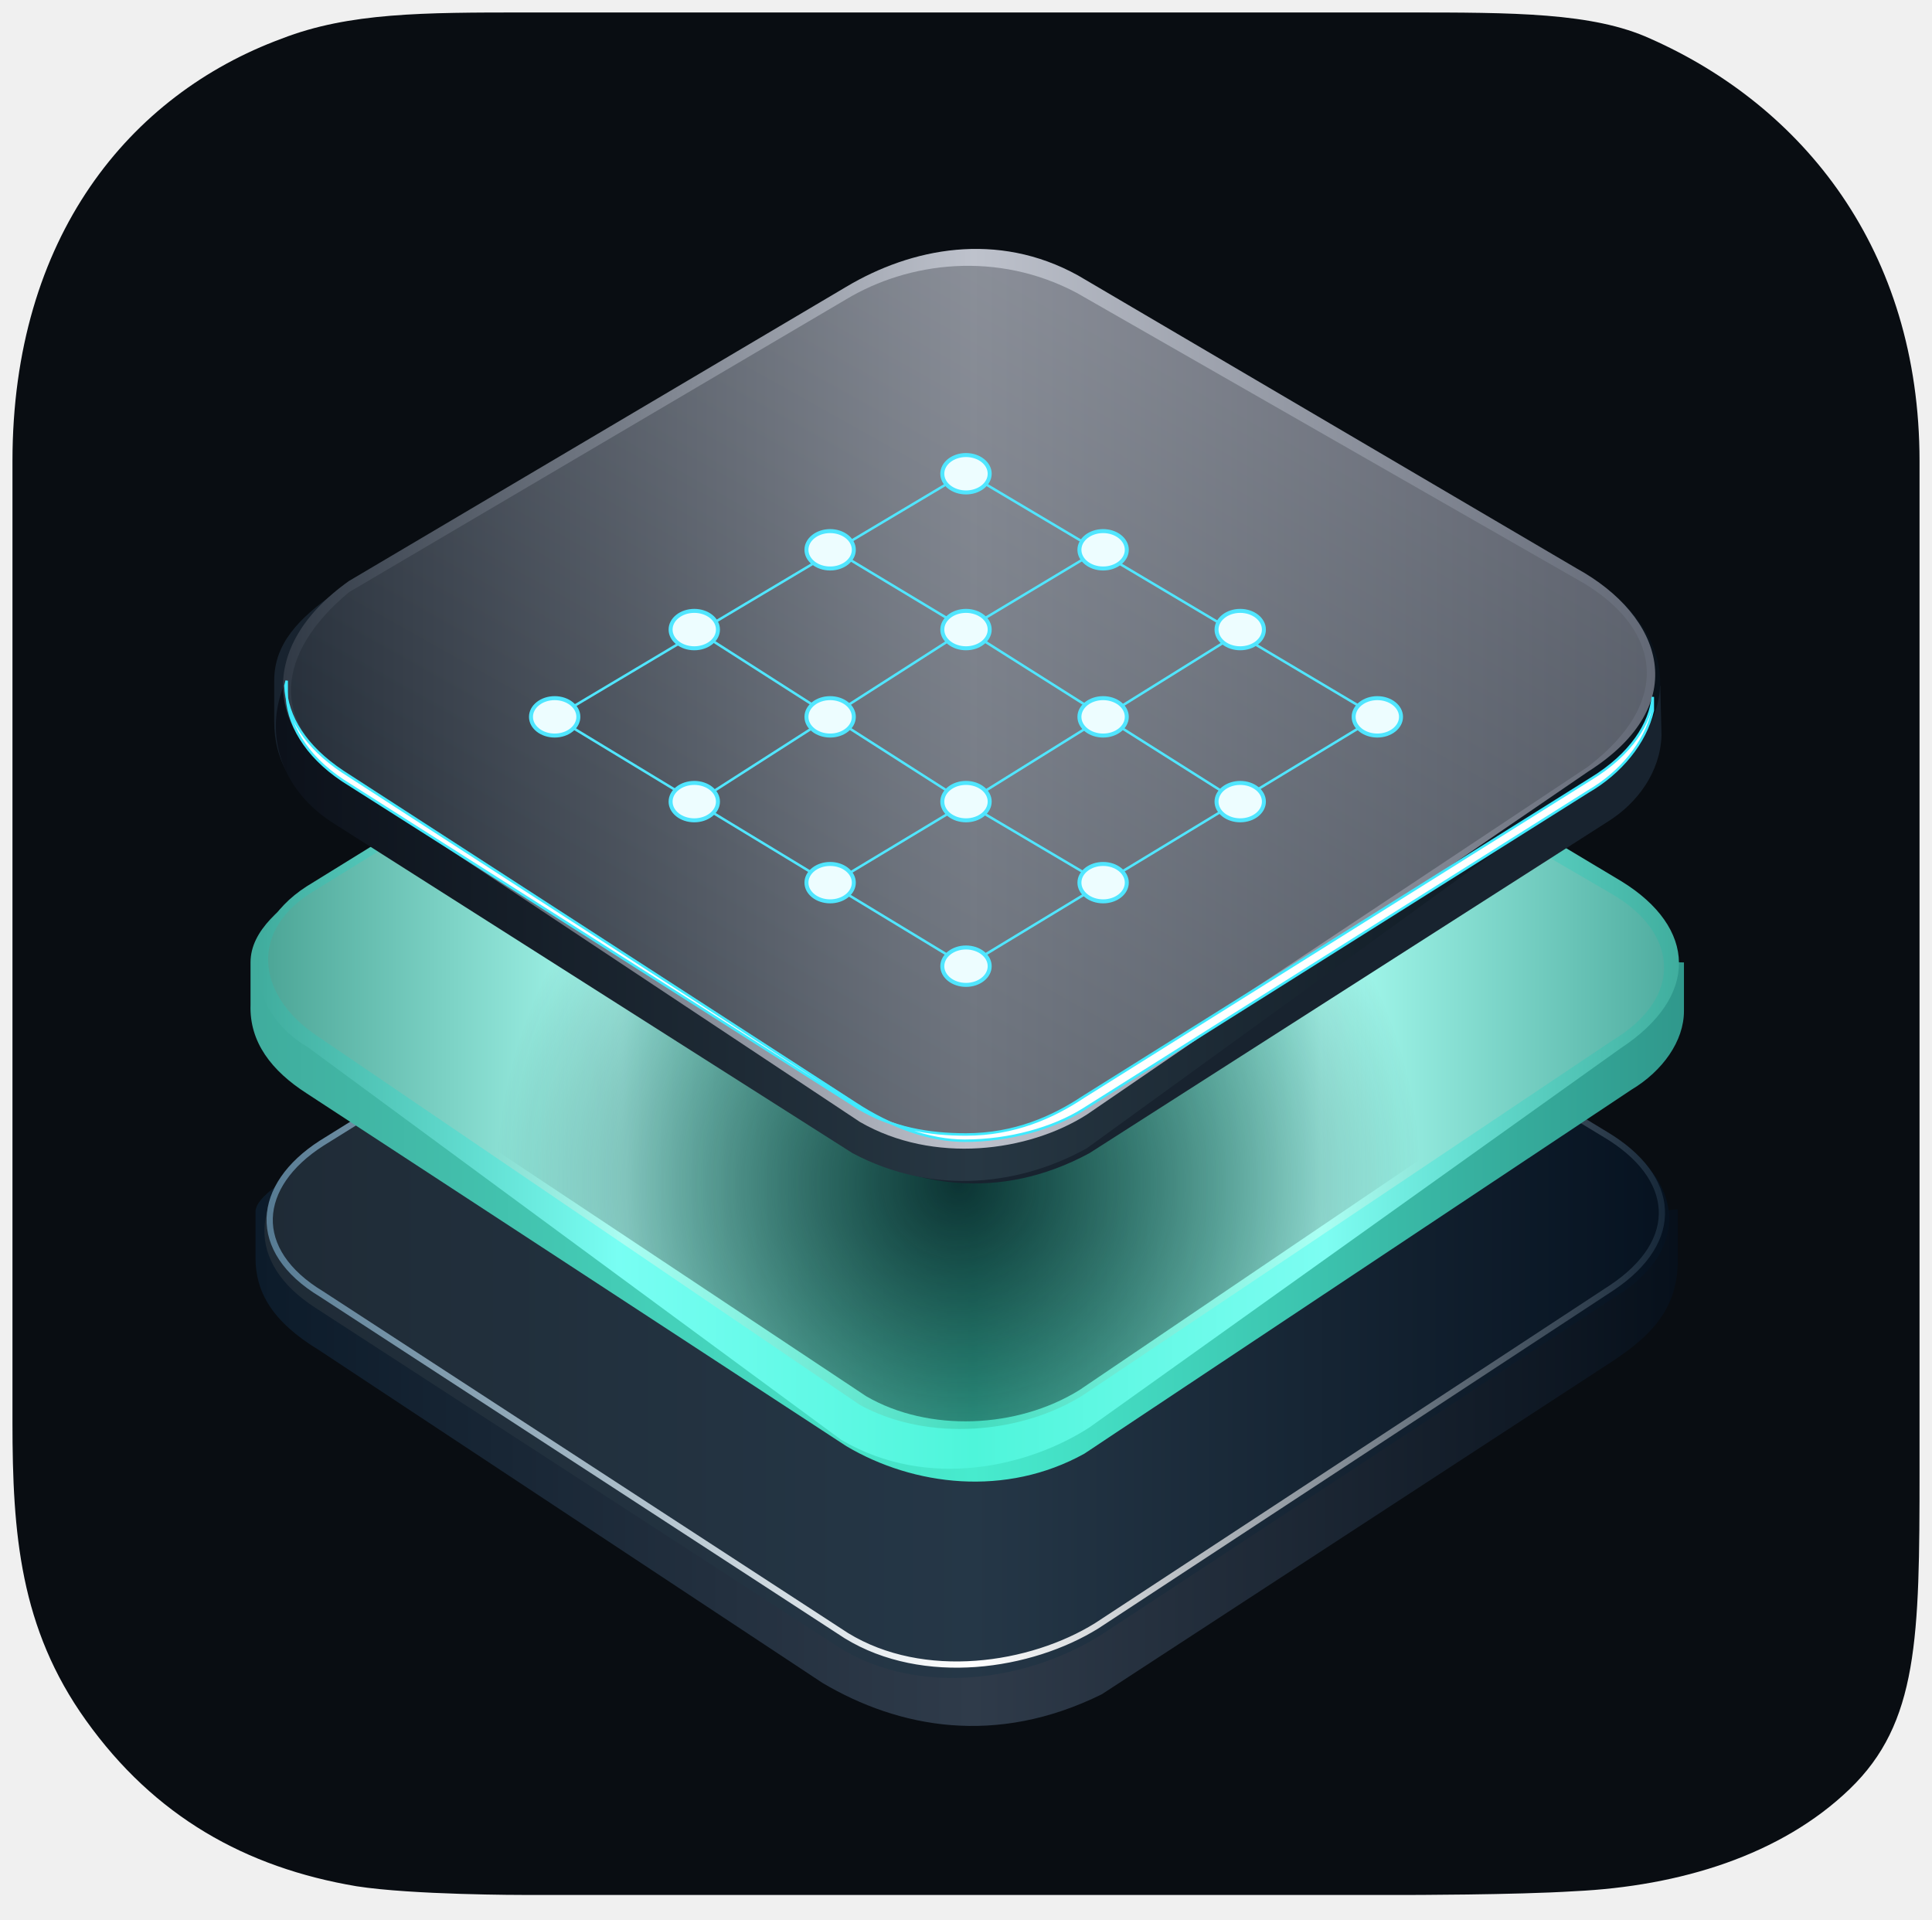
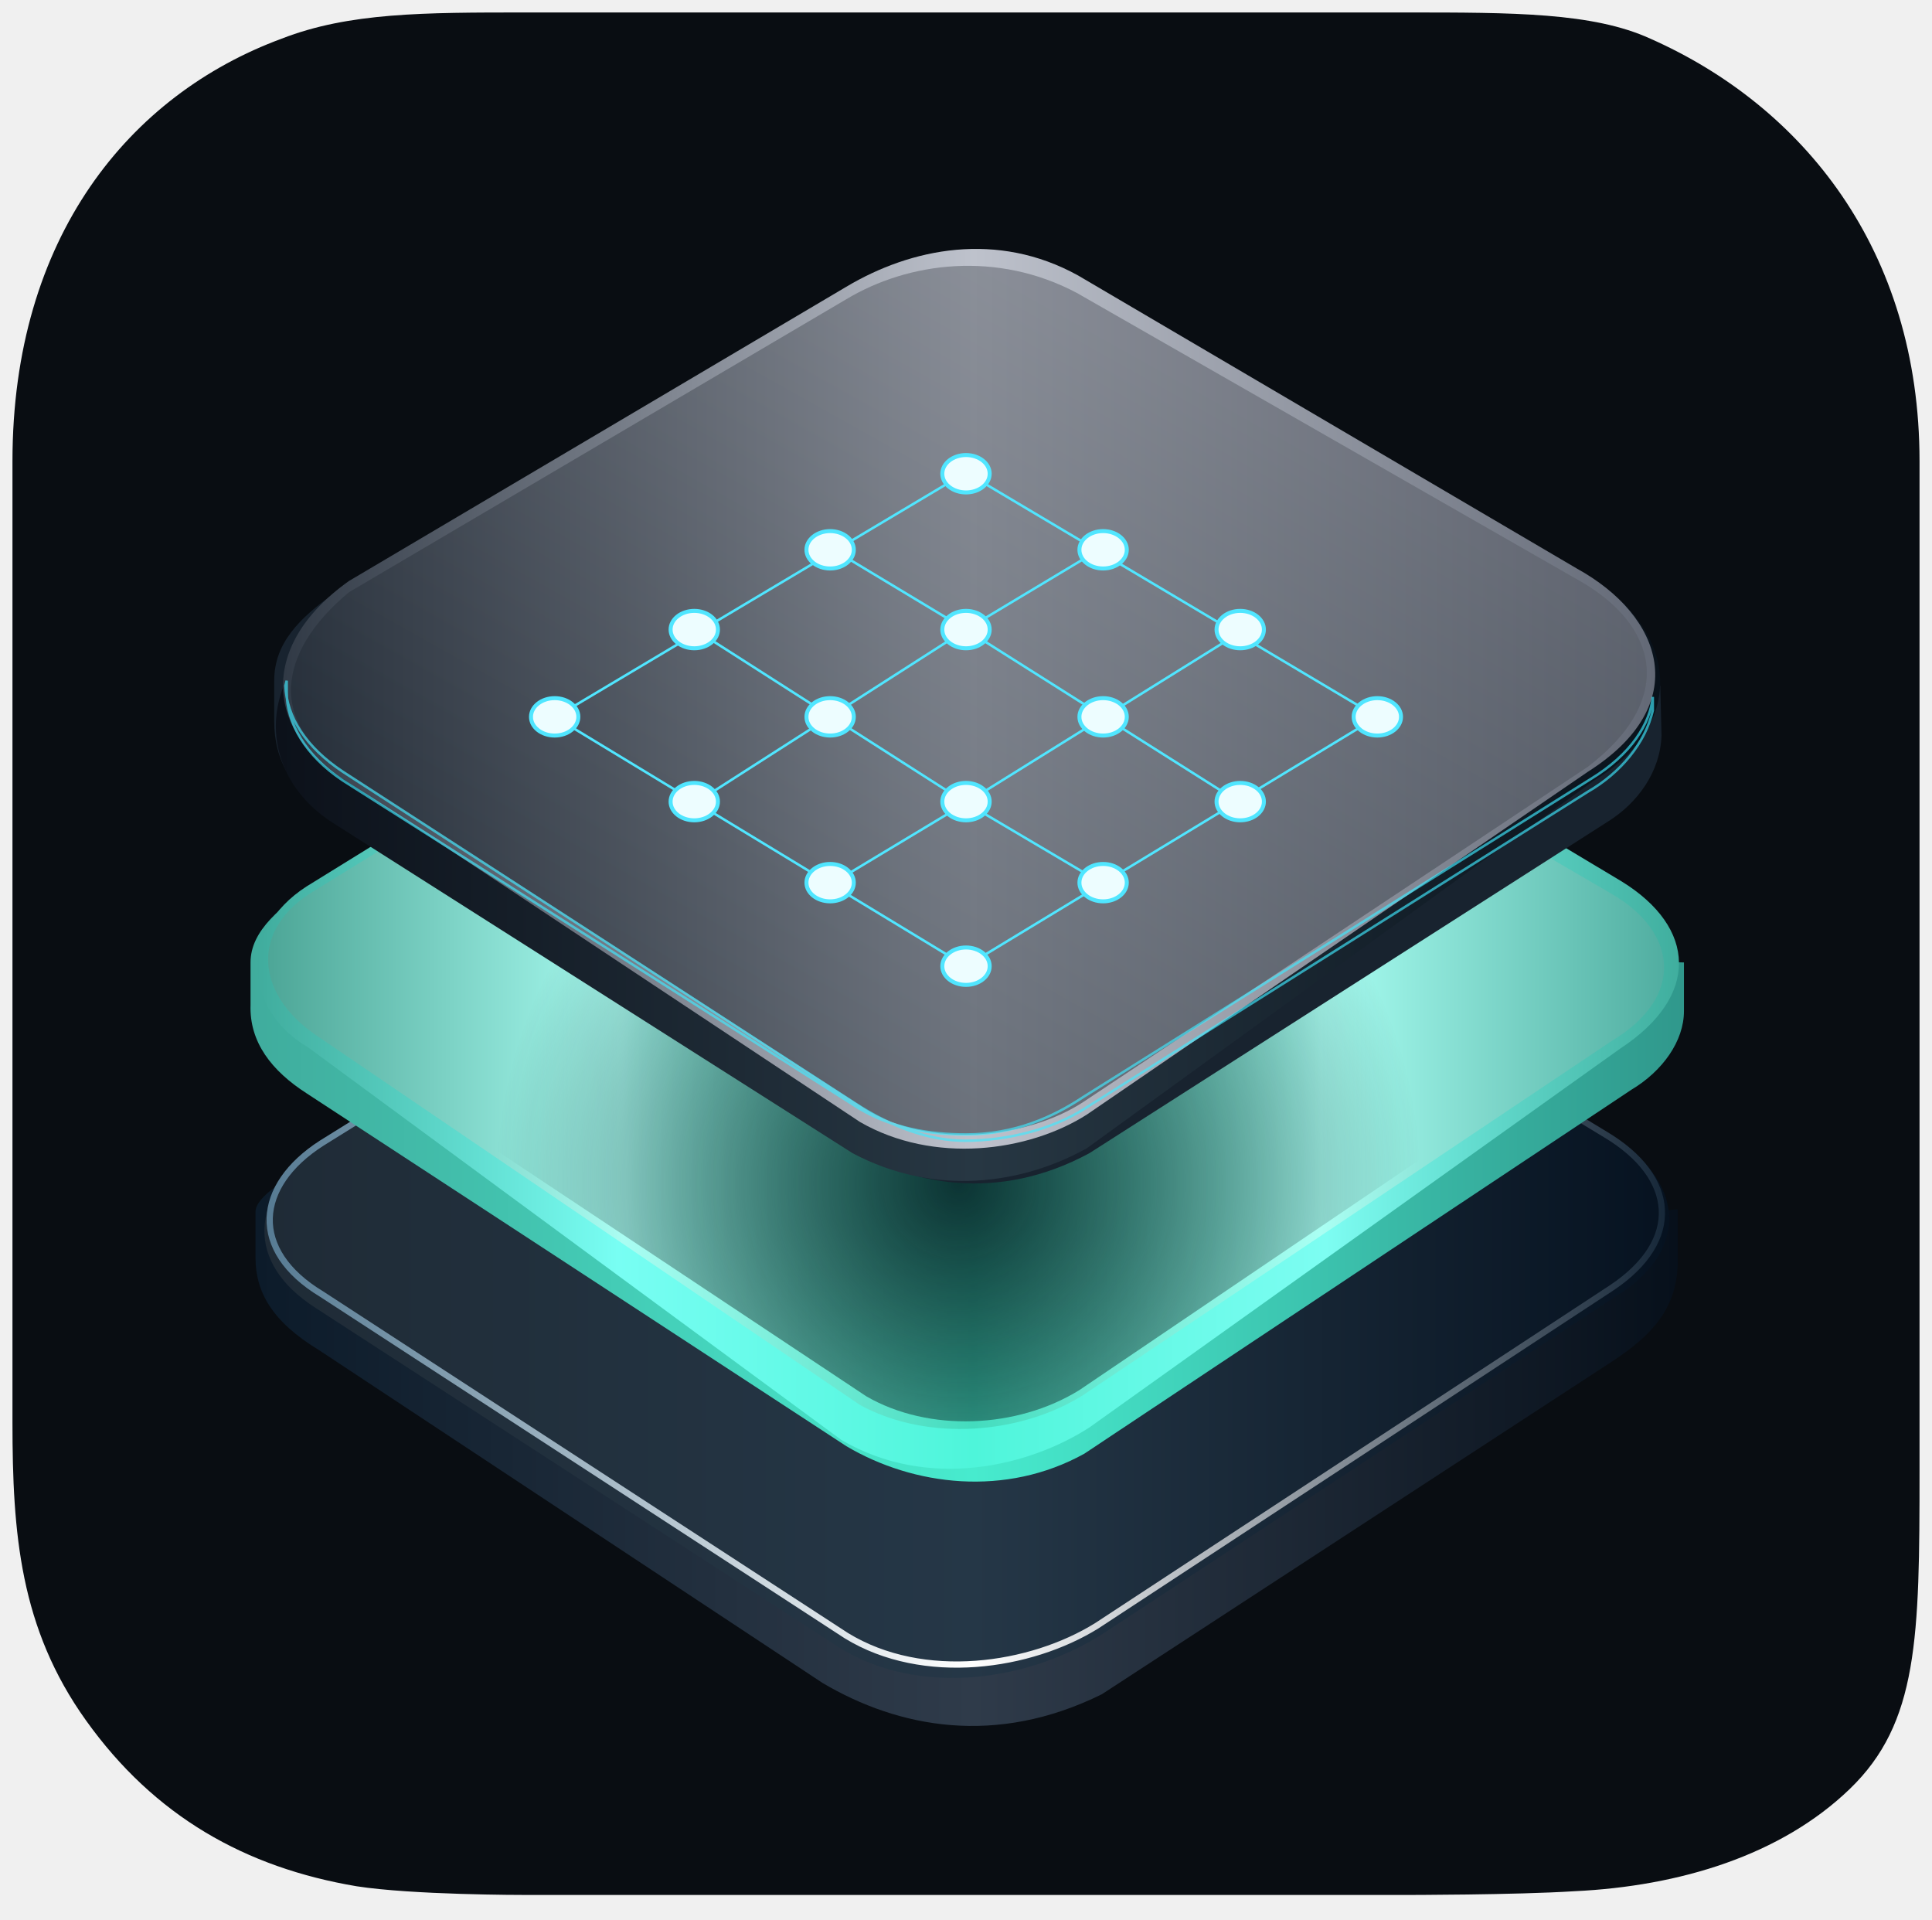
<svg xmlns="http://www.w3.org/2000/svg" viewBox="0 0 155 154">
  <style type="text/css">.cls-0 {fill:#090D12;}
.cls-1 {fill:url(#SVGID_1_);}
.cls-2 {fill:url(#SVGID_2_);}
.cls-3 {fill:none;stroke:url(#SVGID_3_);stroke-width:0.5;stroke-miterlimit:10;}
.cls-4 {fill:url(#SVGID_4_);}
.cls-5 {fill:url(#SVGID_5_);}
.cls-6 {fill:url(#SVGID_6_);}
.cls-7 {fill:url(#SVGID_7_);}
.cls-8 {fill:#18232F;}
.cls-9 {fill:url(#SVGID_8_);}
.cls-10 {fill:url(#SVGID_9_);}
.cls-11 {opacity:0.5;fill:url(#SVGID_10_);enable-background:new    ;}
.cls-12 {fill:none;stroke:#50E6FF;stroke-width:0.2;stroke-linecap:round;stroke-linejoin:round;stroke-miterlimit:10;}
.cls-13 {fill:#EDFDFF;stroke:#50E6FF;stroke-width:0.32;stroke-miterlimit:10;}</style>
  <path class="cls-0" d="m154 37c0-17-9.4-28.5-21.6-33.9-4.6-2.1-11-2.1-19.6-2.1h-70.6c-8.2 0-14.2 0-19.6 2.1-12.2 4.5-21.6 15.9-21.6 33.9v77.1c0 8.9 0.6 16.5 5.9 23.9 5.5 7.7 12.8 11.8 21.7 13.3 4.5 0.7 13.2 0.7 13.7 0.7h70.4s8.9 0 13.6-0.3c8.5-0.4 16.6-2.9 22.1-8.2s5.6-12.1 5.6-25.5v-81z" />
  <linearGradient id="SVGID_1_" x1="20.5" x2="134.6" y1="-808.4" y2="-808.4" gradientTransform="matrix(1 0 0 -1 0 -709.8)" gradientUnits="userSpaceOnUse">
    <stop stop-color="#0C1B2A" offset="0" />
    <stop stop-color="#2F3B4A" offset=".504" />
    <stop stop-color="#07101B" offset="1" />
  </linearGradient>
  <path class="cls-1" d="m134.6 97-5 0.5-41.1-26.8c-6.1-3.6-15.2-4.2-21.5-0.2l-41 22.5c-3 1.4-5.5 3-5.5 4.2v3.7c0 2.7 1.3 5.1 5.1 7.4l40.4 26.7c6.1 3.6 13.9 5.1 22.4 0.9l41.1-26.8c3-2 5-4.1 5.1-7.7v-4.4z" />
  <linearGradient id="SVGID_2_" x1="21.1" x2="134.1" y1="-806.6" y2="-806.6" gradientTransform="matrix(1 0 0 -1 0 -709.8)" gradientUnits="userSpaceOnUse">
    <stop stop-color="#1F2B36" offset="0" />
    <stop stop-color="#253747" offset=".504" />
    <stop stop-color="#061220" offset="1" />
  </linearGradient>
  <path class="cls-2" d="m88.4 131.1c-6.2 3.9-14.8 4.9-21 1.1l-42.1-27.3c-5.6-3.6-5.3-8.8 0-12.9l41.1-25.3c6.3-3.9 14.6-4.3 20.9-0.4l42.3 25.1c5.7 3.6 5.8 9.1 0 12.6l-41.2 27.1z" />
  <linearGradient id="SVGID_3_" x1="21.79" x2="133.6" y1="-806.8" y2="-806.8" gradientTransform="matrix(1 0 0 -1 0 -709.8)" gradientUnits="userSpaceOnUse">
    <stop stop-color="#587C94" offset="0" />
    <stop stop-color="#fff" offset=".504" />
    <stop stop-color="#172839" offset="1" />
  </linearGradient>
  <path class="cls-3" d="m88 130.4c-5.3 3.3-13.9 4.6-20.1 0.8l-42.1-27.4c-5.8-3.5-5.3-8.7 0-12.1l41.3-25.7c5.9-3.7 13.9-3.7 19.8-0.4l41.9 25.4c5.7 3.4 6.2 8.5 0.5 12.3l-41.3 27.1z" />
  <linearGradient id="SVGID_4_" x1="20.03" x2="135.1" y1="-799" y2="-799" gradientTransform="matrix(1 0 0 -1 0 -709.8)" gradientUnits="userSpaceOnUse">
    <stop stop-color="#40AC9D" offset="0" />
    <stop stop-color="#47EBCE" offset=".504" />
    <stop stop-color="#30988C" offset="1" />
  </linearGradient>
  <path class="cls-4" d="m135.1 77.2-4.3-0.1-41.8-23.6c-6-3.7-14.8-4.2-20.9-0.5l-42.7 17.7c-2.8 2-5.3 3.9-5.3 6.5v3.4c-0.1 3 1.7 5.3 4.5 7.1l43.3 28.3c5.4 3.2 12.8 4.1 19.1 0.6l43.9-29.2c2.5-1.5 4.2-3.9 4.2-6.3v-3.9z" />
  <linearGradient id="SVGID_5_" x1="20.59" x2="134.7" y1="-797.6" y2="-797.6" gradientTransform="matrix(1 0 0 -1 0 -709.8)" gradientUnits="userSpaceOnUse">
    <stop stop-color="#40AC9D" offset="0" />
    <stop stop-color="#78FEF3" offset=".254" />
    <stop stop-color="#4EF5DA" offset=".504" />
    <stop stop-color="#7DFDF2" offset=".752" />
    <stop stop-color="#40AE9E" offset="1" />
  </linearGradient>
  <path class="cls-5" d="m87.4 114.5c-4.8 3.1-12.9 5.1-19.9 1l-42.8-31.5c-5-2.9-5.7-9.3-0.1-12.9l41.6-25.7c6-3.8 14.3-4.5 20.3-0.8l43.6 26.1c6 3.7 6.3 9.2-0.1 13.4l-42.6 30.4z" />
  <linearGradient id="SVGID_6_" x1="21.5" x2="133.8" y1="-797.4" y2="-797.4" gradientTransform="matrix(1 0 0 -1 0 -709.8)" gradientUnits="userSpaceOnUse">
    <stop stop-color="#4DA697" offset="0" />
    <stop stop-color="#AAFDF2" offset=".254" />
    <stop stop-color="#43DCBE" offset=".504" />
    <stop stop-color="#AAFFF3" offset=".752" />
    <stop stop-color="#50ADA0" offset="1" />
  </linearGradient>
  <path class="cls-6" d="m86.9 111.9c-4.9 3.1-12.4 3.8-17.9 0.8l-43.7-29.7c-4.8-3.3-5.3-8.5 0-11.6l41-25.3c5.3-3.1 12.9-3.5 18.2-0.5l44.8 26.1c5.2 3 6 8.2 0 11.8l-42.4 28.4z" />
  <radialGradient id="SVGID_7_" cx="76.89" cy="-804.7" r="37.09" gradientTransform="matrix(1 0 0 -1 0 -709.8)" gradientUnits="userSpaceOnUse">
    <stop stop-color="#062124" stop-opacity=".9" offset="0" />
    <stop stop-color="#061617" stop-opacity="0" offset="1" />
  </radialGradient>
  <path class="cls-7" d="m86.6 111.5c-5 3.1-12.1 3.4-17.1 0.5l-44.1-29.3c-4.5-3.2-4.6-8.1 0.5-11l41-25.2c4.7-3.1 12.6-3.6 17.2-0.9l45.2 26.1c5.1 3 5.1 7.8 0 10.9l-42.7 28.9z" />
  <path class="cls-8" d="m133.2 55-4.2-0.3-41.5-25.2c-4.8-3.2-13.5-3-19.6 0.5l-41.1 17.6c-2.8 2-4.8 4-4.8 7v3.3c0 3 1.4 5.7 4.9 7.8l41.1 26.3c5 3 12 4.5 19.4 0.5l41.6-26.6c2.4-1.5 4.2-4 4.3-6.9l-0.1-4z" />
  <linearGradient id="SVGID_8_" x1="22.3" x2="133.1" y1="-784.5" y2="-784.5" gradientTransform="matrix(1 0 0 -1 0 -709.8)" gradientUnits="userSpaceOnUse">
    <stop stop-color="#0C111A" offset="0" />
    <stop stop-color="#273743" offset=".504" />
    <stop stop-color="#09121B" offset="1" />
  </linearGradient>
  <path class="cls-9" d="m87.2 92.1c-5.2 2.9-12.2 3.9-18.8 0.4l-41.7-26.5c-6.1-3.9-6.5-11.9 1.3-17l39.4-23.6c6.7-4.4 13-4.9 19.5-1.7l40 22.2c7.9 4.5 8.5 12.2 1 16.7l-40.7 29.5z" />
  <linearGradient id="SVGID_9_" x1="22.4" x2="132.8" y1="-783.9" y2="-783.9" gradientTransform="matrix(1 0 0 -1 0 -709.8)" gradientUnits="userSpaceOnUse">
    <stop stop-color="#303945" offset="0" />
    <stop stop-color="#BEC2CC" offset=".504" />
    <stop stop-color="#636976" offset="1" />
  </linearGradient>
  <path class="cls-10" d="m87.2 89.4c-4.7 3-12.3 4-18.2 0.6l-41.3-27.4c-6.1-3.6-7.3-10.6 0.3-16l39.9-23.6c5.2-3.1 12.1-4.5 18.6-0.9l40 23.5c6.9 3.8 9.4 10.9 0.9 16.3l-40.2 27.5z" />
  <linearGradient id="SVGID_10_" x1="92.93" x2="61.41" y1="-738.9" y2="-795.2" gradientTransform="matrix(1 0 0 -1 0 -709.8)" gradientUnits="userSpaceOnUse">
    <stop stop-color="#575C65" offset="0" />
    <stop stop-color="#161F29" offset="1" />
  </linearGradient>
  <path class="cls-11" d="m86.9 88.4c-4.6 3-12.4 3.7-17.4 0.6l-41.8-27.1c-6.1-3.8-5.6-9.5 0.3-14.4l39.9-23.5c5-3 12.1-3.9 18.5-0.5l40 22.9c6.6 3.6 8.2 9.6 1 15.1l-40.5 26.9z" />
-   <path d="m23 54.6-0.1 0.4c0.1 2.5 1.6 4.9 4.6 6.9l41.1 26.6c2.9 1.9 6 3 8.8 3 3.6 0 7.1-1 9.5-2.5l40.5-25.5c2.6-1.5 4.6-3.9 5.2-6.5v-1.1c-0.2 2.1-1.7 4.6-5 6.6l-40.7 25.5c-2.4 1.6-5.5 3-9.4 3-3 0-5.9-0.5-8.6-2.1l-41.4-26.3c-3-2-4.5-4.6-4.5-7.1v-0.9z" fill="#fff" stroke="#40eaff" stroke-width=".2px" />
+   <path d="m23 54.6-0.1 0.4c0.1 2.5 1.6 4.9 4.6 6.9l41.1 26.6c2.9 1.9 6 3 8.8 3 3.6 0 7.1-1 9.5-2.5l40.5-25.5c2.6-1.5 4.6-3.9 5.2-6.5v-1.1c-0.2 2.1-1.7 4.6-5 6.6l-40.7 25.5c-2.4 1.6-5.5 3-9.4 3-3 0-5.9-0.5-8.6-2.1l-41.4-26.3c-3-2-4.5-4.6-4.5-7.1v-0.9z" fill="none" stroke="#40eaff" stroke-width=".2px" stroke-opacity=".65" />
  <polyline class="cls-12" points="44.6 57.5 77.5 37.9 110.5 57.5 77.5 77.5 44.5 57.5" />
  <polyline class="cls-12" points="55.6 50.4 77.5 64.4 100 50.4" />
  <polyline class="cls-12" points="55.8 64.4 77.5 50.5 99.5 64.4" />
  <polyline class="cls-12" points="66.7 44 77.5 50.5 88.5 43.9" />
  <polyline class="cls-12" points="66.7 70.9 77.5 64.4 88.5 70.9" />
  <ellipse class="cls-13" cx="77.5" cy="38" rx="1.9" ry="1.5" />
  <ellipse class="cls-13" cx="66.6" cy="44.1" rx="1.9" ry="1.5" />
  <ellipse class="cls-13" cx="55.7" cy="50.5" rx="1.9" ry="1.5" />
  <ellipse class="cls-13" cx="44.5" cy="57.5" rx="1.9" ry="1.5" />
  <ellipse class="cls-13" cx="88.5" cy="44.1" rx="1.9" ry="1.5" />
  <ellipse class="cls-13" cx="99.5" cy="50.5" rx="1.9" ry="1.5" />
  <ellipse class="cls-13" cx="110.5" cy="57.5" rx="1.9" ry="1.5" />
  <ellipse class="cls-13" cx="77.5" cy="50.5" rx="1.9" ry="1.5" />
  <ellipse class="cls-13" cx="66.6" cy="57.5" rx="1.9" ry="1.5" />
  <ellipse class="cls-13" cx="55.7" cy="64.3" rx="1.9" ry="1.5" />
  <ellipse class="cls-13" cx="88.5" cy="57.5" rx="1.9" ry="1.5" />
  <ellipse class="cls-13" cx="99.5" cy="64.3" rx="1.9" ry="1.5" />
  <ellipse class="cls-13" cx="77.5" cy="64.3" rx="1.9" ry="1.5" />
  <ellipse class="cls-13" cx="66.6" cy="70.8" rx="1.9" ry="1.5" />
  <ellipse class="cls-13" cx="88.5" cy="70.8" rx="1.9" ry="1.5" />
  <ellipse class="cls-13" cx="77.5" cy="77.5" rx="1.9" ry="1.5" />
</svg>
